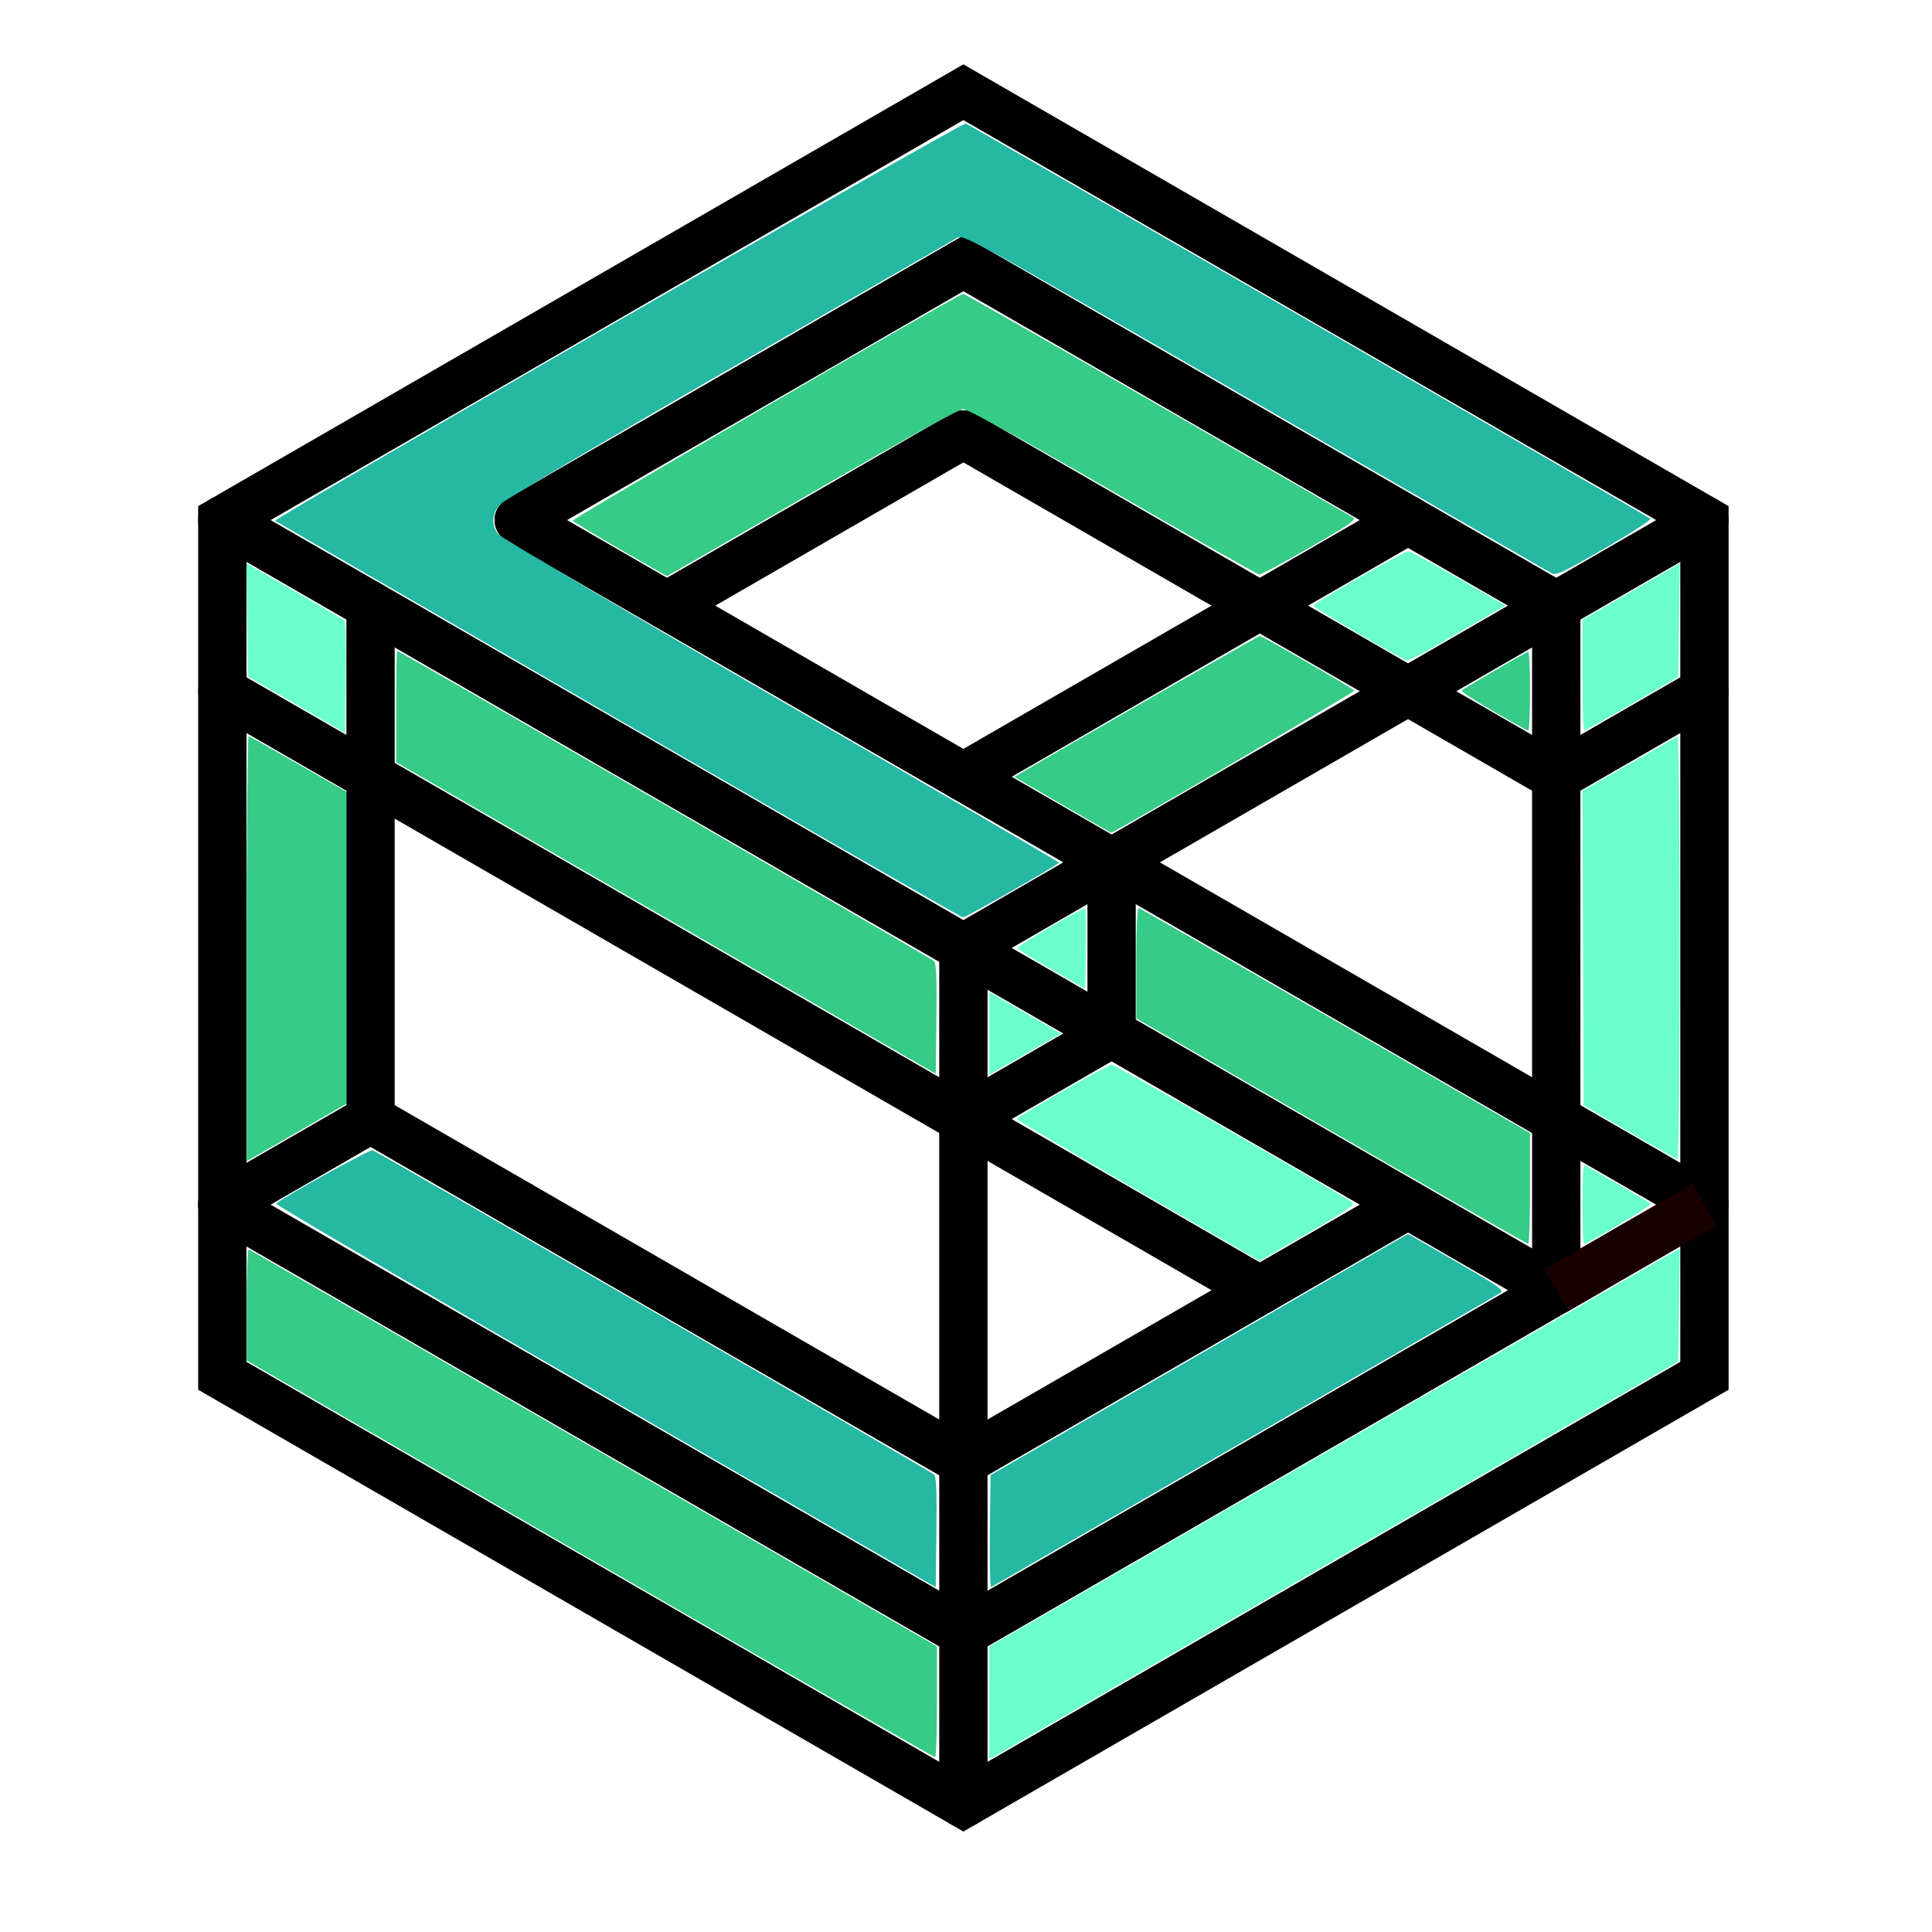
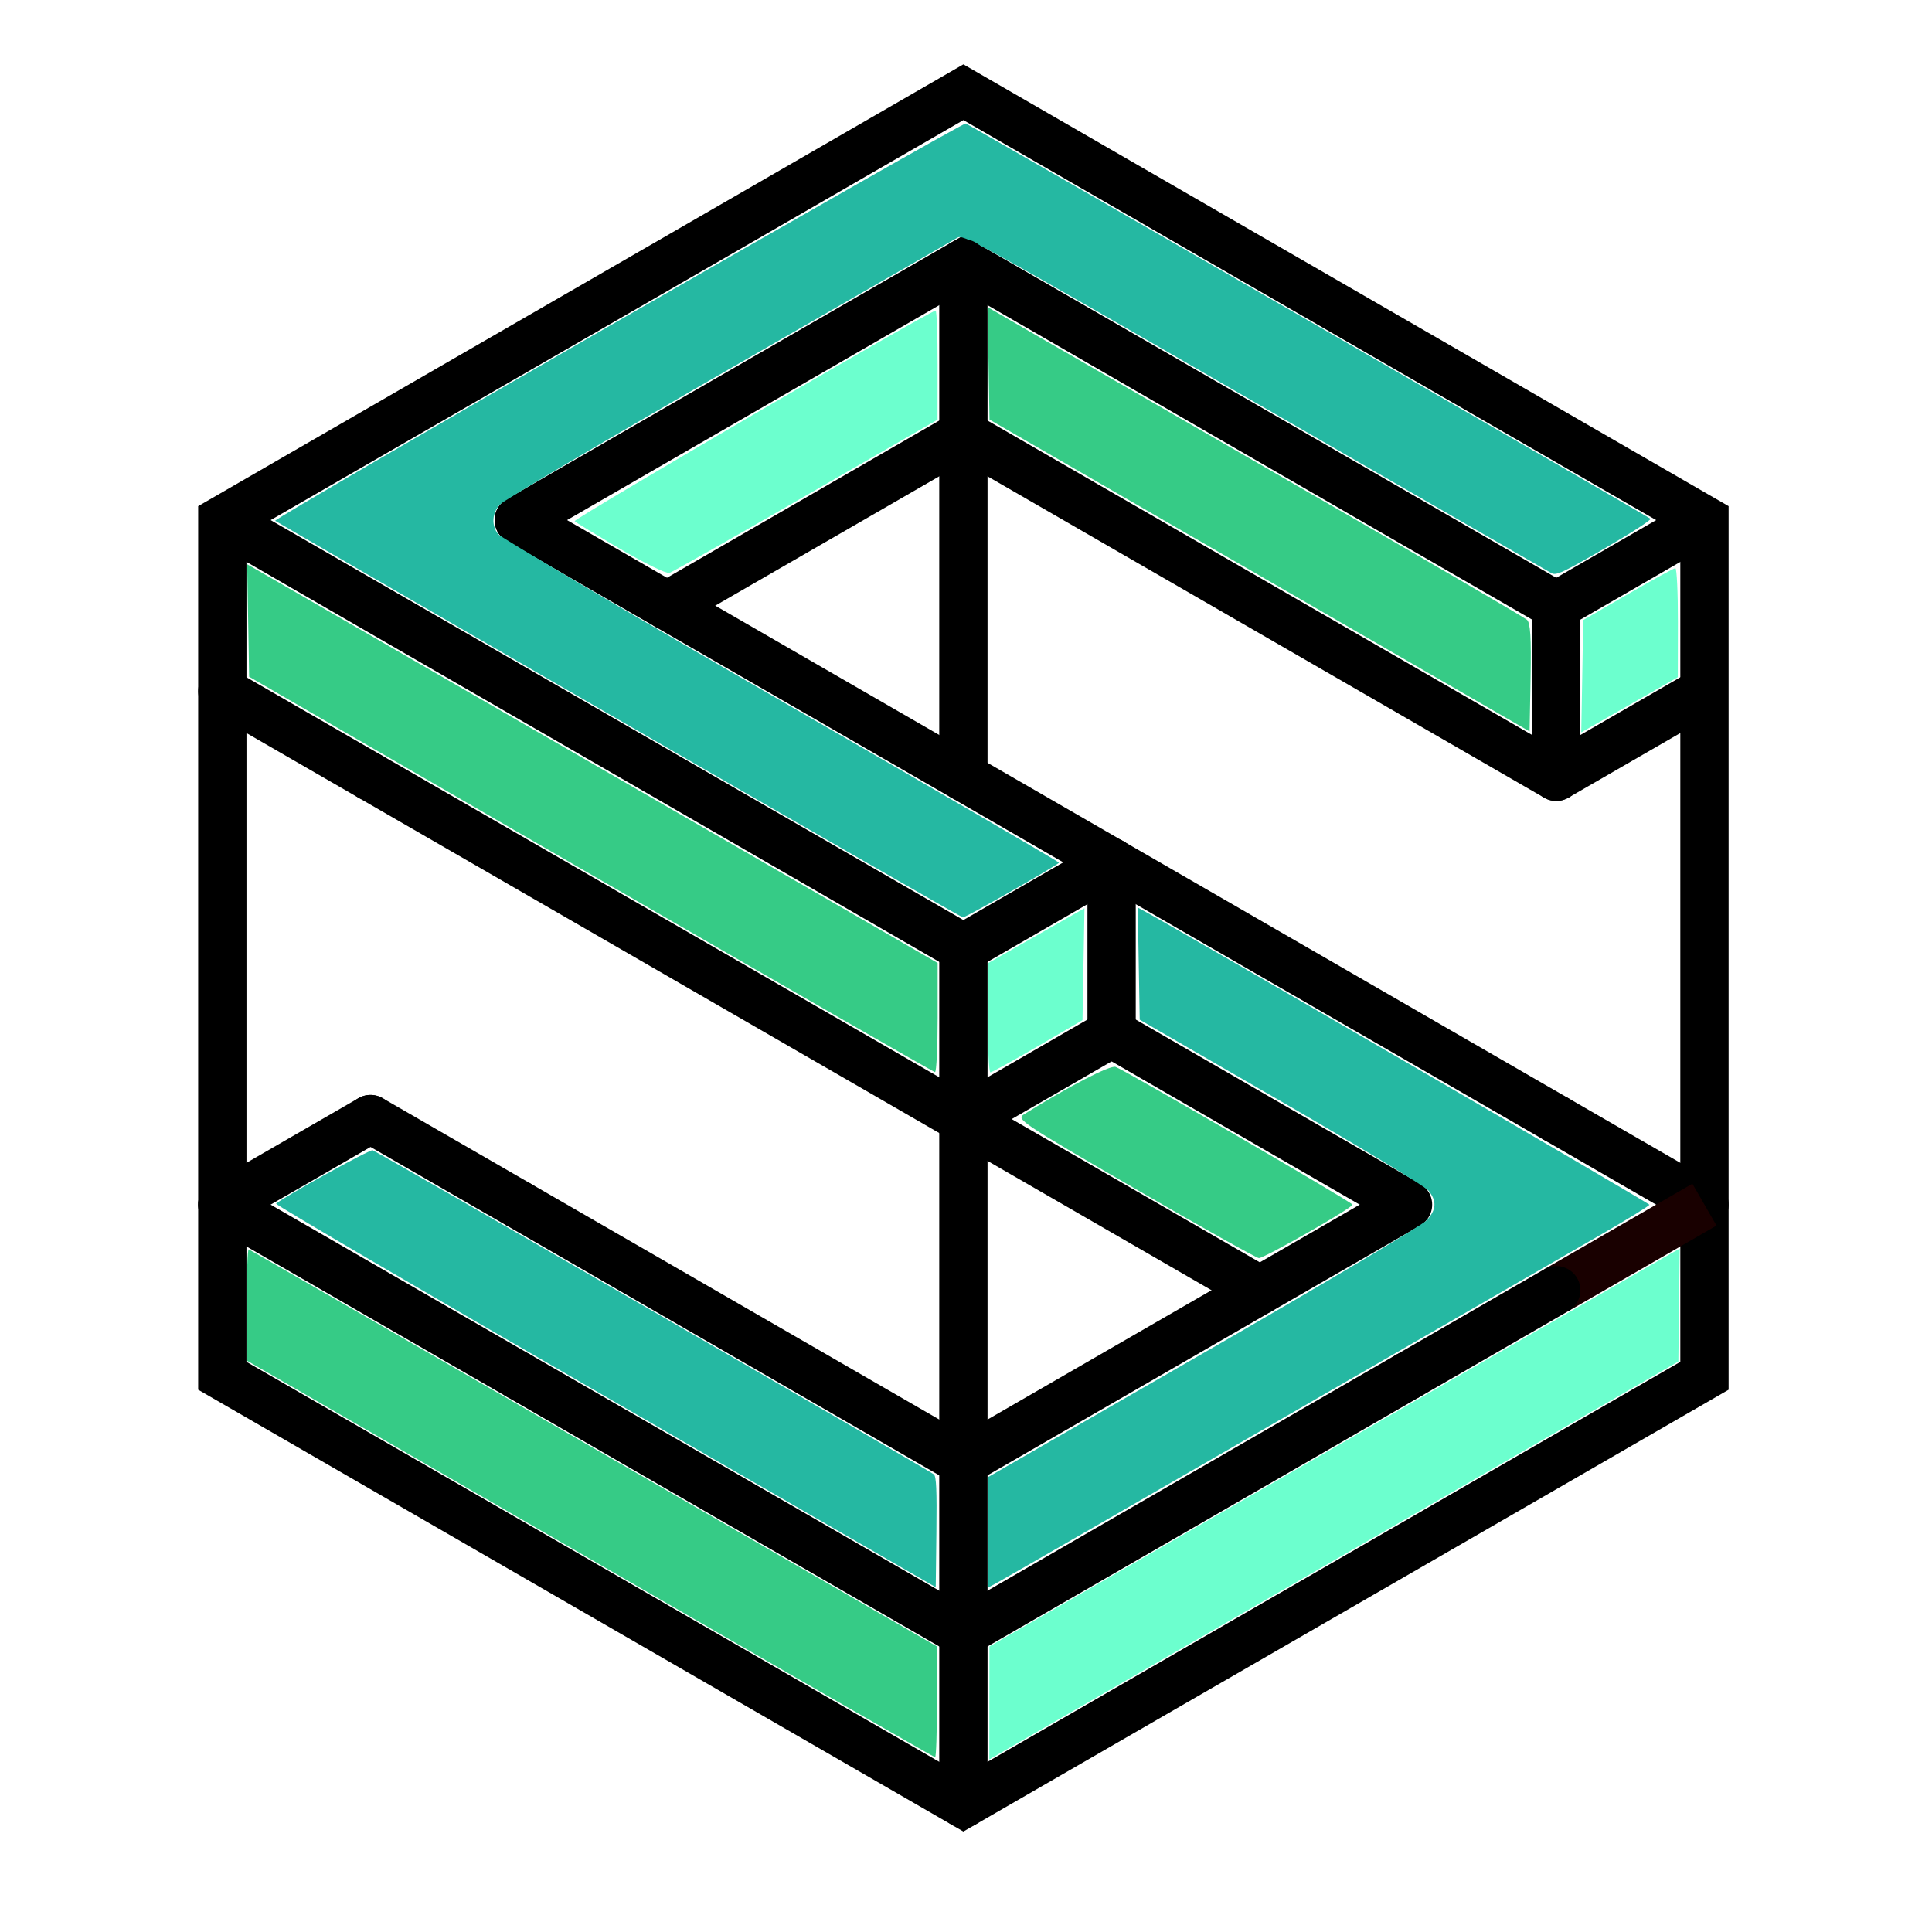
<svg xmlns="http://www.w3.org/2000/svg" width="400" height="400" viewBox="0 0 400 400" id="svg2" version="1.1">
  <defs id="defs4" />
  <g id="layer1" transform="translate(0,-652.3621)">
    <path style="fill:none;fill-rule:evenodd;stroke:#000000;stroke-width:10;stroke-linecap:round;stroke-linejoin:miter;stroke-opacity:1;stroke-miterlimit:4;stroke-dasharray:none" d="m 199.459,671.457 -153.43,88.583 0,177.165 153.43,88.583 153.43,-88.583 0,-177.165 z" id="path3344" />
-     <path style="fill:none;fill-rule:evenodd;stroke:#000000;stroke-width:10;stroke-linecap:round;stroke-linejoin:miter;stroke-opacity:1;stroke-miterlimit:4;stroke-dasharray:none" d="M 46.029,760.039 199.459,848.622 352.888,760.039" id="path3346" />
    <path style="fill:none;fill-rule:evenodd;stroke:#000000;stroke-width:10;stroke-linecap:round;stroke-linejoin:miter;stroke-opacity:1;stroke-miterlimit:4;stroke-dasharray:none" d="m 199.459,848.622 0,177.165" id="path3348" />
    <path style="fill:none;fill-rule:evenodd;stroke:#000000;stroke-width:10;stroke-linecap:round;stroke-linejoin:miter;stroke-opacity:1;stroke-miterlimit:4;stroke-dasharray:none" d="M 230.145,830.905 107.401,760.039" id="path3350" />
    <path style="fill:none;fill-rule:evenodd;stroke:#000000;stroke-width:10;stroke-linecap:round;stroke-linejoin:miter;stroke-opacity:1;stroke-miterlimit:4;stroke-dasharray:none" d="M 199.459,884.055 76.715,813.189" id="path3352" />
    <path style="fill:none;fill-rule:evenodd;stroke:#000000;stroke-width:10;stroke-linecap:round;stroke-linejoin:miter;stroke-opacity:1;stroke-miterlimit:4;stroke-dasharray:none" d="m 230.145,830.905 92.058,53.15" id="path3354" />
    <path style="fill:none;fill-rule:evenodd;stroke:#000000;stroke-width:10;stroke-linecap:round;stroke-linejoin:miter;stroke-opacity:1;stroke-miterlimit:4;stroke-dasharray:none" d="m 322.202,884.055 30.686,17.717" id="path3358" />
    <path style="fill:none;fill-rule:evenodd;stroke:#000000;stroke-width:10;stroke-linecap:round;stroke-linejoin:miter;stroke-opacity:1;stroke-miterlimit:4;stroke-dasharray:none" d="m 107.401,760.039 92.058,-53.15 122.744,70.866" id="path3360" />
    <path style="fill:none;fill-rule:evenodd;stroke:#000000;stroke-width:10;stroke-linecap:round;stroke-linejoin:miter;stroke-opacity:1;stroke-miterlimit:4;stroke-dasharray:none" d="m 107.401,937.205 92.058,53.15" id="path3364" />
-     <path style="fill:none;fill-rule:evenodd;stroke:#000000;stroke-width:10;stroke-linecap:round;stroke-linejoin:miter;stroke-opacity:1;stroke-miterlimit:4;stroke-dasharray:none" d="m 291.516,760.039 -92.058,53.15" id="path3366" />
    <path style="fill:none;fill-rule:evenodd;stroke:#000000;stroke-width:10;stroke-linecap:round;stroke-linejoin:miter;stroke-opacity:1;stroke-miterlimit:4;stroke-dasharray:none" d="m 199.459,990.354 92.058,-53.15" id="path3370" />
-     <path style="fill:none;fill-rule:evenodd;stroke:#000000;stroke-width:10;stroke-linecap:round;stroke-linejoin:miter;stroke-opacity:1;stroke-miterlimit:4;stroke-dasharray:none" d="m 199.459,848.622 122.744,70.866 -30.686,17.717" id="path3374" />
    <path style="fill:none;fill-rule:evenodd;stroke:#000000;stroke-width:10;stroke-linecap:round;stroke-linejoin:miter;stroke-opacity:1;stroke-miterlimit:4;stroke-dasharray:none" d="m 291.516,901.772 -92.058,53.15" id="path3376" />
    <path style="fill:none;fill-rule:evenodd;stroke:#000000;stroke-width:10;stroke-linecap:round;stroke-linejoin:miter;stroke-opacity:1;stroke-miterlimit:4;stroke-dasharray:none" d="m 107.401,901.772 92.058,53.15" id="path3378" />
    <path style="fill:none;fill-rule:evenodd;stroke:#000000;stroke-width:10;stroke-linecap:round;stroke-linejoin:miter;stroke-opacity:1;stroke-miterlimit:4;stroke-dasharray:none" d="m 76.715,884.055 -30.686,17.717" id="path3380" />
    <path style="fill:none;fill-rule:evenodd;stroke:#000000;stroke-width:10;stroke-linecap:round;stroke-linejoin:miter;stroke-opacity:1;stroke-miterlimit:4;stroke-dasharray:none" d="m 76.715,884.055 30.686,17.717" id="path3382" />
    <path style="fill:none;fill-rule:evenodd;stroke:#000000;stroke-width:10;stroke-linecap:round;stroke-linejoin:miter;stroke-opacity:1;stroke-miterlimit:4;stroke-dasharray:none" d="m 46.029,795.472 30.686,17.717" id="path3384" />
    <path style="fill:none;fill-rule:evenodd;stroke:#000000;stroke-width:10;stroke-linecap:round;stroke-linejoin:miter;stroke-opacity:1;stroke-miterlimit:4;stroke-dasharray:none" d="m 46.029,901.772 61.372,35.433" id="path3386" />
    <path style="fill:none;fill-rule:evenodd;stroke:#000000;stroke-width:10;stroke-linecap:round;stroke-linejoin:miter;stroke-opacity:1;stroke-miterlimit:4;stroke-dasharray:none" d="m 322.202,777.756 0,35.433" id="path3388" />
-     <path style="fill:none;fill-rule:evenodd;stroke:#000000;stroke-width:10;stroke-linecap:round;stroke-linejoin:miter;stroke-opacity:1;stroke-miterlimit:4;stroke-dasharray:none" d="m 352.888,795.472 -30.686,17.717" id="path3390" />
    <path style="fill:none;fill-rule:evenodd;stroke:#000000;stroke-width:10;stroke-linecap:round;stroke-linejoin:miter;stroke-opacity:1;stroke-miterlimit:4;stroke-dasharray:none" d="m 199.459,742.323 -61.372,35.433" id="path3394" />
    <path style="fill:none;fill-rule:evenodd;stroke:#000000;stroke-width:10;stroke-linecap:round;stroke-linejoin:miter;stroke-opacity:1;stroke-miterlimit:4;stroke-dasharray:none" d="m 199.459,742.323 122.744,70.866" id="path3396" />
-     <path style="fill:none;fill-rule:evenodd;stroke:#000000;stroke-width:10;stroke-linecap:round;stroke-linejoin:miter;stroke-opacity:1;stroke-miterlimit:4;stroke-dasharray:none" d="m 322.202,813.189 0,106.299" id="path3398" />
    <path style="fill:none;fill-rule:evenodd;stroke:#000000;stroke-width:10;stroke-linecap:round;stroke-linejoin:miter;stroke-opacity:1;stroke-miterlimit:4;stroke-dasharray:none" d="m 230.145,830.905 0,35.433" id="path3400" />
    <path style="fill:none;fill-rule:evenodd;stroke:#000000;stroke-width:10;stroke-linecap:round;stroke-linejoin:miter;stroke-opacity:1;stroke-miterlimit:4;stroke-dasharray:none" d="m 199.459,884.055 61.372,35.433" id="path3404" />
    <path style="fill:none;fill-rule:evenodd;stroke:#000000;stroke-width:10;stroke-linecap:round;stroke-linejoin:miter;stroke-opacity:1;stroke-miterlimit:4;stroke-dasharray:none" d="m 199.459,884.055 30.686,-17.717" id="path3406" />
-     <path style="fill:none;fill-rule:evenodd;stroke:#000000;stroke-width:10;stroke-linecap:round;stroke-linejoin:miter;stroke-opacity:1;stroke-miterlimit:4;stroke-dasharray:none" d="m 76.715,777.756 0,106.299" id="path3408" />
    <path style="fill:none;fill-rule:evenodd;stroke:#190000;stroke-width:10;stroke-linecap:butt;stroke-linejoin:miter;stroke-opacity:1;stroke-miterlimit:4;stroke-dasharray:none" d="M 322.202,919.488 352.888,901.772" id="path4213" />
    <path style="fill:#25b8a2;stroke:none;stroke-width:1px;stroke-linecap:butt;stroke-linejoin:miter;stroke-opacity:1;fill-opacity:1" d="M 128.056,148.989 C 89.097,126.477 57.111,107.949 56.976,107.814 56.536,107.374 199.218,25.295 199.94,25.572 c 0.95,0.365 141.24,81.339 141.771,81.83 0.231,0.213 -4.031,2.968 -9.47,6.122 -8.638,5.009 -10.03,5.661 -10.997,5.155 C 320.636,118.361 292.994,102.433 259.819,83.286 200.75,49.193 199.472,48.488 198.164,49.242 c -0.735,0.424 -22,12.669 -47.255,27.212 -25.255,14.543 -46.557,27.114 -47.338,27.936 -1.708,1.799 -1.885,4.358 -0.428,6.21 0.545,0.693 26.897,16.217 58.56,34.498 31.663,18.281 57.561,33.359 57.551,33.507 -0.024,0.371 -19.324,11.368 -19.899,11.338 -0.255,-0.013 -32.339,-18.442 -71.298,-40.953 z" id="path4252" transform="translate(0,652.3621)" />
    <path style="fill:#25b8a2;stroke:none;stroke-width:1px;stroke-linecap:butt;stroke-linejoin:miter;stroke-opacity:1;fill-opacity:1" d="m 125.265,289.083 c -37.657,-21.739 -68.304,-39.681 -68.105,-39.871 1.312,-1.253 19.431,-11.284 19.994,-11.068 1.197,0.459 115.509,66.478 116.201,67.109 0.5,0.456 0.622,3.292 0.516,11.976 l -0.139,11.378 -68.467,-39.525 z" id="path4256" transform="translate(0,652.3621)" />
-     <path style="fill:#25b8a2;stroke:none;stroke-width:1px;stroke-linecap:butt;stroke-linejoin:miter;stroke-opacity:1;fill-opacity:1" d="m 204.944,317.117 0.139,-11.711 23.217,-13.409 c 12.77,-7.375 32.217,-18.611 43.217,-24.968 l 19.999,-11.559 10.024,5.787 c 8.509,4.912 9.892,5.877 9.151,6.384 -0.48,0.328 -24.322,14.123 -52.983,30.656 -28.661,16.533 -52.289,30.166 -52.507,30.295 -0.218,0.129 -0.334,-5.035 -0.258,-11.475 z" id="path4258" transform="translate(0,652.3621)" />
-     <path style="fill:#36cb86;stroke:none;stroke-width:1px;stroke-linecap:butt;stroke-linejoin:miter;stroke-opacity:1;fill-opacity:1" d="m 275.638,234.189 -40.372,-23.328 -3.3e-4,-11.523 c -2.1e-4,-7.324 0.185,-11.46 0.507,-11.351 0.279,0.095 18.618,10.62 40.753,23.389 l 40.245,23.217 0.007,11.48 c 0.004,6.314 -0.167,11.472 -0.38,11.461 -0.213,-0.01 -18.554,-10.516 -40.759,-23.346 z" id="path4260" transform="translate(0,652.3621)" />
-     <path style="fill:#36cb86;stroke:none;stroke-width:1px;stroke-linecap:butt;stroke-linejoin:miter;stroke-opacity:1;fill-opacity:1" d="m 137.881,190.063 -55.851,-32.246 0,-11.529 c 0,-6.341 0.09,-11.529 0.201,-11.529 0.385,0 110.474,63.607 111.124,64.205 0.5,0.46 0.622,3.297 0.516,11.973 l -0.139,11.37 -55.851,-32.246 z" id="path4262" transform="translate(0,652.3621)" />
    <path style="fill:#36cb86;stroke:none;stroke-width:1px;stroke-linecap:butt;stroke-linejoin:miter;stroke-opacity:1;fill-opacity:1" d="m 122.144,322.738 -71.071,-41.059 0,-11.589 c 0,-6.374 0.19,-11.512 0.423,-11.417 0.233,0.095 32.387,18.63 71.454,41.19 l 71.032,41.018 0.004,11.48 c 0.002,6.314 -0.17,11.471 -0.383,11.459 -0.213,-0.011 -32.369,-18.497 -71.458,-41.08 l 1.8e-4,0 z" id="path4264" transform="translate(0,652.3621)" />
-     <path style="fill:#36cb86;stroke:none;stroke-width:1px;stroke-linecap:butt;stroke-linejoin:miter;stroke-opacity:1;fill-opacity:1" d="m 128.388,113.73 c -5.292,-3.048 -9.703,-5.717 -9.803,-5.931 -0.187,-0.402 79.9,-46.93 80.822,-46.954 0.284,-0.007 18.393,10.313 40.244,22.934 21.85,12.621 40.111,23.161 40.58,23.421 0.669,0.371 -1.277,1.696 -9.029,6.148 -5.435,3.121 -10.154,5.646 -10.487,5.61 -0.333,-0.036 -13.934,-7.756 -30.225,-17.155 C 211.261,90.708 200.374,84.713 199.455,84.713 c -0.92,0 -11.905,6.055 -31.355,17.284 -16.466,9.506 -29.973,17.282 -30.015,17.279 -0.042,-0.003 -4.406,-2.498 -9.697,-5.546 z" id="path4266" transform="translate(0,652.3621)" />
-     <path style="fill:#36cb86;stroke:none;stroke-width:1px;stroke-linecap:butt;stroke-linejoin:miter;stroke-opacity:1;fill-opacity:1" d="m 309.207,147.282 c -3.742,-2.176 -6.708,-4.11 -6.592,-4.299 0.158,-0.256 10.938,-6.576 13.782,-8.08 0.213,-0.113 0.387,3.524 0.387,8.081 0,4.557 -0.174,8.278 -0.387,8.27 -0.213,-0.009 -3.449,-1.796 -7.191,-3.971 z" id="path4268" transform="translate(0,652.3621)" />
-     <path style="fill:#36cb86;stroke:none;stroke-width:1px;stroke-linecap:butt;stroke-linejoin:miter;stroke-opacity:1;fill-opacity:1" d="m 51.073,196.323 c 0,-24.259 0.184,-44.03 0.41,-43.936 0.225,0.095 4.863,2.726 10.306,5.847 l 9.896,5.675 0.013,32.31 0.013,32.31 -10.319,5.95 -10.319,5.95 0,-44.108 z" id="path4270" transform="translate(0,652.3621)" />
-     <path style="fill:#36cb86;stroke:none;stroke-width:1px;stroke-linecap:butt;stroke-linejoin:miter;stroke-opacity:1;fill-opacity:1" d="m 219.947,166.621 -9.901,-5.752 1.388,-0.843 c 4.699,-2.854 49.125,-28.362 49.397,-28.362 0.487,0 19.281,10.868 19.552,11.306 0.19,0.307 -49.772,29.509 -50.351,29.428 -0.101,-0.014 -4.639,-2.614 -10.085,-5.777 z" id="path4272" transform="translate(0,652.3621)" />
-     <path style="fill:#6cffce;stroke:none;stroke-width:1px;stroke-linecap:butt;stroke-linejoin:miter;stroke-opacity:1;fill-opacity:1" d="m 61.392,145.906 -10.061,-5.843 -0.139,-11.708 -0.139,-11.708 2.203,1.275 c 1.211,0.701 5.685,3.285 9.942,5.743 4.257,2.457 7.918,4.64 8.136,4.851 0.218,0.211 0.334,5.525 0.258,11.809 l -0.139,11.425 -10.061,-5.843 z" id="path4274" transform="translate(0,652.3621)" />
-     <path style="fill:#6cffce;stroke:none;stroke-width:1px;stroke-linecap:butt;stroke-linejoin:miter;stroke-opacity:1;fill-opacity:1" d="m 204.824,213.978 0,-8.577 2.193,1.273 c 1.206,0.7 4.551,2.637 7.432,4.305 l 5.24,3.033 -4.724,2.683 c -2.598,1.476 -5.943,3.398 -7.432,4.272 l -2.709,1.589 0,-8.577 z" id="path4276" transform="translate(0,652.3621)" />
-     <path style="fill:#6cffce;stroke:none;stroke-width:1px;stroke-linecap:butt;stroke-linejoin:miter;stroke-opacity:1;fill-opacity:1" d="m 217.736,200.733 c -3.824,-2.191 -7.011,-4.176 -7.083,-4.409 -0.143,-0.466 13.758,-8.614 14.105,-8.266 0.118,0.118 0.151,3.915 0.073,8.437 l -0.142,8.223 -6.953,-3.984 z" id="path4278" transform="translate(0,652.3621)" />
-     <path style="fill:#6cffce;stroke:none;stroke-width:1px;stroke-linecap:butt;stroke-linejoin:miter;stroke-opacity:1;fill-opacity:1" d="m 281.317,131.224 c -5.177,-3.021 -9.414,-5.645 -9.416,-5.831 -0.005,-0.488 18.853,-11.274 19.682,-11.257 0.382,0.008 5.065,2.542 10.406,5.631 l 9.711,5.617 -3.778,2.184 c -2.078,1.201 -6.521,3.775 -9.872,5.72 -3.352,1.945 -6.37,3.513 -6.707,3.484 -0.337,-0.029 -4.849,-2.525 -10.026,-5.546 z" id="path4280" transform="translate(0,652.3621)" />
-     <path style="fill:#6cffce;stroke:none;stroke-width:1px;stroke-linecap:butt;stroke-linejoin:miter;stroke-opacity:1;fill-opacity:1" d="m 327.624,139.79 0.005,-11.48 7.863,-4.518 c 4.325,-2.485 8.854,-5.113 10.066,-5.839 l 2.203,-1.322 -0.139,11.764 -0.139,11.764 -9.545,5.54 c -5.25,3.047 -9.719,5.547 -9.932,5.555 -0.213,0.009 -0.385,-5.15 -0.382,-11.464 z" id="path4282" transform="translate(0,652.3621)" />
-     <path style="fill:#6cffce;stroke:none;stroke-width:1px;stroke-linecap:butt;stroke-linejoin:miter;stroke-opacity:1;fill-opacity:1" d="m 327.619,249.268 c 0,-4.557 0.174,-8.193 0.387,-8.081 2.874,1.52 13.625,7.825 13.785,8.085 0.201,0.325 -13.089,8.281 -13.833,8.281 -0.187,0 -0.34,-3.728 -0.34,-8.286 z" id="path4284" transform="translate(0,652.3621)" />
-     <path style="fill:#6cffce;stroke:none;stroke-width:1px;stroke-linecap:butt;stroke-linejoin:miter;stroke-opacity:1;fill-opacity:1" d="m 235.657,246.546 c -13.831,-7.992 -25.15,-14.678 -25.152,-14.857 -0.007,-0.442 18.88,-11.283 19.658,-11.283 0.658,0 48.773,27.592 49.859,28.592 0.497,0.457 -1.235,1.679 -7.613,5.367 -4.541,2.626 -9.009,5.211 -9.93,5.744 l -1.674,0.969 -25.147,-14.531 z" id="path4286" transform="translate(0,652.3621)" />
    <path style="fill:#6cffce;stroke:none;stroke-width:1px;stroke-linecap:butt;stroke-linejoin:miter;stroke-opacity:1;fill-opacity:1" d="m 204.839,352.571 0.015,-11.692 68.425,-39.47 c 37.634,-21.708 69.788,-40.24 71.454,-41.182 l 3.029,-1.712 -0.139,11.688 -0.139,11.688 -33.278,19.214 c -18.303,10.568 -50.401,29.101 -71.329,41.186 l -38.051,21.972 0.015,-11.692 z" id="path4288" transform="translate(0,652.3621)" />
-     <path style="fill:#6cffce;stroke:none;stroke-width:1px;stroke-linecap:butt;stroke-linejoin:miter;stroke-opacity:1;fill-opacity:1" d="m 337.422,234.424 -9.545,-5.562 -0.133,-32.553 -0.133,-32.553 9.678,-5.546 c 5.323,-3.05 9.852,-5.641 10.065,-5.757 0.213,-0.117 0.387,19.537 0.387,43.674 0,24.137 -0.174,43.88 -0.387,43.872 -0.213,-0.007 -4.682,-2.516 -9.932,-5.575 z" id="path4290" transform="translate(0,652.3621)" />
+     <path style="fill:none;fill-rule:evenodd;stroke:#000000;stroke-width:10;stroke-linecap:butt;stroke-linejoin:miter;stroke-opacity:1;stroke-miterlimit:4;stroke-dasharray:none" d="M 46.029,760.039 199.459,848.622" id="path3389" />
+     <path style="fill:none;fill-rule:evenodd;stroke:#000000;stroke-width:10;stroke-linecap:butt;stroke-linejoin:miter;stroke-opacity:1;stroke-miterlimit:4;stroke-dasharray:none" d="m 199.459,848.622 30.686,-17.717" id="path4193" />
+     <path style="fill:none;fill-rule:evenodd;stroke:#000000;stroke-width:10;stroke-linecap:butt;stroke-linejoin:miter;stroke-opacity:1;stroke-miterlimit:4;stroke-dasharray:none" d="M 322.202,777.756 352.888,760.039" id="path4195" />
+     <path style="fill:none;fill-rule:evenodd;stroke:#000000;stroke-width:10;stroke-linecap:round;stroke-linejoin:miter;stroke-opacity:1;stroke-miterlimit:4;stroke-dasharray:none" d="m 291.516,937.205 30.686,-17.717" id="path4197" />
+     <path style="fill:none;fill-rule:evenodd;stroke:#000000;stroke-width:10;stroke-linecap:butt;stroke-linejoin:miter;stroke-opacity:1;stroke-miterlimit:4;stroke-dasharray:none" d="M 291.516,901.772 230.145,866.338" id="path4199" />
+     <path style="fill:none;fill-rule:evenodd;stroke:#000000;stroke-width:10;stroke-linecap:butt;stroke-linejoin:miter;stroke-opacity:1;stroke-miterlimit:4;stroke-dasharray:none" d="M 322.202,813.189 352.888,795.472" id="path4201" />
+     <path style="fill:none;fill-rule:evenodd;stroke:#000000;stroke-width:10;stroke-linecap:round;stroke-linejoin:round;stroke-opacity:1;stroke-miterlimit:4;stroke-dasharray:none" d="m 199.459,706.89 0,106.299" id="path4203" />
+     <path style="opacity:1;fill:#36cb86;fill-opacity:1;fill-rule:nonzero;stroke:none;stroke-width:10;stroke-linecap:round;stroke-linejoin:round;stroke-miterlimit:4;stroke-dasharray:none;stroke-opacity:1" d="m 122.301,181.013 -70.718,-40.902 -0.204,-11.642 -0.204,-11.642 3.579,2.062 c 1.969,1.134 34.133,19.708 71.477,41.275 l 67.898,39.213 0,11.326 c 0,6.229 -0.25,11.3 -0.555,11.269 -0.305,-0.032 -32.378,-18.463 -71.273,-40.959 z" id="path4220" transform="translate(0,652.3621)" />
+     <path style="opacity:1;fill:#36cb86;fill-opacity:1;fill-rule:nonzero;stroke:none;stroke-width:10;stroke-linecap:round;stroke-linejoin:round;stroke-miterlimit:4;stroke-dasharray:none;stroke-opacity:1" d="m 260.775,119.155 -55.908,-32.283 -0.204,-11.645 -0.204,-11.645 8.72,5.06 c 4.796,2.783 29.713,17.155 55.371,31.937 25.658,14.782 47.077,27.266 47.597,27.743 0.705,0.647 0.894,3.695 0.741,11.992 l -0.205,11.124 -55.908,-32.283 z" id="path4222" transform="translate(0,652.3621)" />
+     <path style="opacity:1;fill:#36cb86;fill-opacity:1;fill-rule:nonzero;stroke:none;stroke-width:10;stroke-linecap:round;stroke-linejoin:round;stroke-miterlimit:4;stroke-dasharray:none;stroke-opacity:1" d="m 234.981,246.088 c -23.804,-13.808 -24.621,-14.357 -22.956,-15.395 9.376,-5.848 17.845,-10.227 18.955,-9.802 2.231,0.854 49.047,28.071 49.047,28.514 0,0.679 -18.331,11.138 -19.396,11.067 -0.532,-0.035 -12.075,-6.508 -25.65,-14.383 z" id="path4224" transform="translate(0,652.3621)" />
+     <path style="opacity:1;fill:#25b8a2;fill-opacity:1;fill-rule:nonzero;stroke:none;stroke-width:10;stroke-linecap:round;stroke-linejoin:round;stroke-miterlimit:4;stroke-dasharray:none;stroke-opacity:1" d="m 204.497,317.285 0,-11.429 44.615,-25.69 c 24.538,-14.13 45.365,-26.511 46.281,-27.515 2.003,-2.193 2.11,-3.991 0.365,-6.146 -0.716,-0.884 -14.461,-9.207 -30.546,-18.497 l -29.245,-16.89 -0.204,-11.609 -0.204,-11.609 1.749,0.959 c 9.269,5.083 104.181,60.259 104.181,60.565 0,0.222 -4.582,3.042 -10.182,6.267 -5.6,3.224 -35.674,20.578 -66.83,38.564 -31.157,17.986 -57.398,33.097 -58.315,33.581 l -1.666,0.88 0,-11.429 z" id="path4226" transform="translate(0,652.3621)" />
+     <path style="opacity:1;fill:#6cffce;fill-opacity:1;fill-rule:nonzero;stroke:none;stroke-width:10;stroke-linecap:round;stroke-linejoin:round;stroke-miterlimit:4;stroke-dasharray:none;stroke-opacity:1" d="m 204.505,210.737 0.008,-11.293 10.007,-5.701 10.007,-5.701 -0.204,11.584 -0.204,11.584 -9.256,5.399 c -5.091,2.969 -9.506,5.404 -9.812,5.41 -0.305,0.006 -0.552,-5.071 -0.547,-11.282 z" id="path4228" transform="translate(0,652.3621)" />
+     <path style="opacity:1;fill:#6cffce;fill-opacity:1;fill-rule:nonzero;stroke:none;stroke-width:10;stroke-linecap:round;stroke-linejoin:round;stroke-miterlimit:4;stroke-dasharray:none;stroke-opacity:1" d="m 327.587,139.999 0.204,-11.627 9.256,-5.364 c 5.091,-2.95 9.506,-5.37 9.812,-5.377 0.305,-0.007 0.546,5.069 0.534,11.28 l -0.021,11.293 -9.994,5.711 -9.994,5.711 0.204,-11.627 z" id="path4230" transform="translate(0,652.3621)" />
+     <path style="opacity:1;fill:#6cffce;fill-opacity:1;fill-rule:nonzero;stroke:none;stroke-width:10;stroke-linecap:round;stroke-linejoin:round;stroke-miterlimit:4;stroke-dasharray:none;stroke-opacity:1" d="m 128.445,113.667 c -4.97,-2.917 -9.231,-5.512 -9.47,-5.765 -0.38,-0.404 73.664,-43.6 74.737,-43.6 0.23,0 0.413,5.082 0.407,11.293 l -0.011,11.293 -27.203,15.691 c -14.962,8.63 -27.703,15.849 -28.314,16.042 -0.611,0.193 -5.177,-2.036 -10.147,-4.954 z" id="path4232" transform="translate(0,652.3621)" />
  </g>
</svg>
